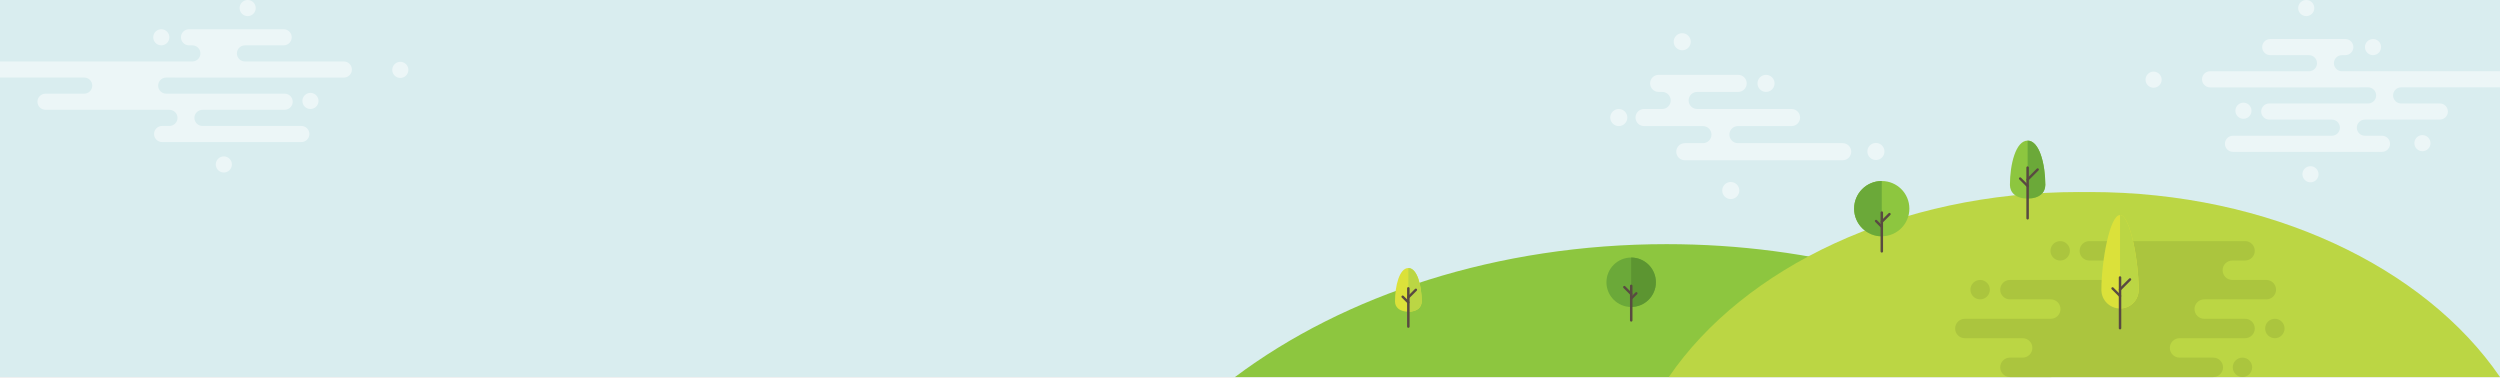
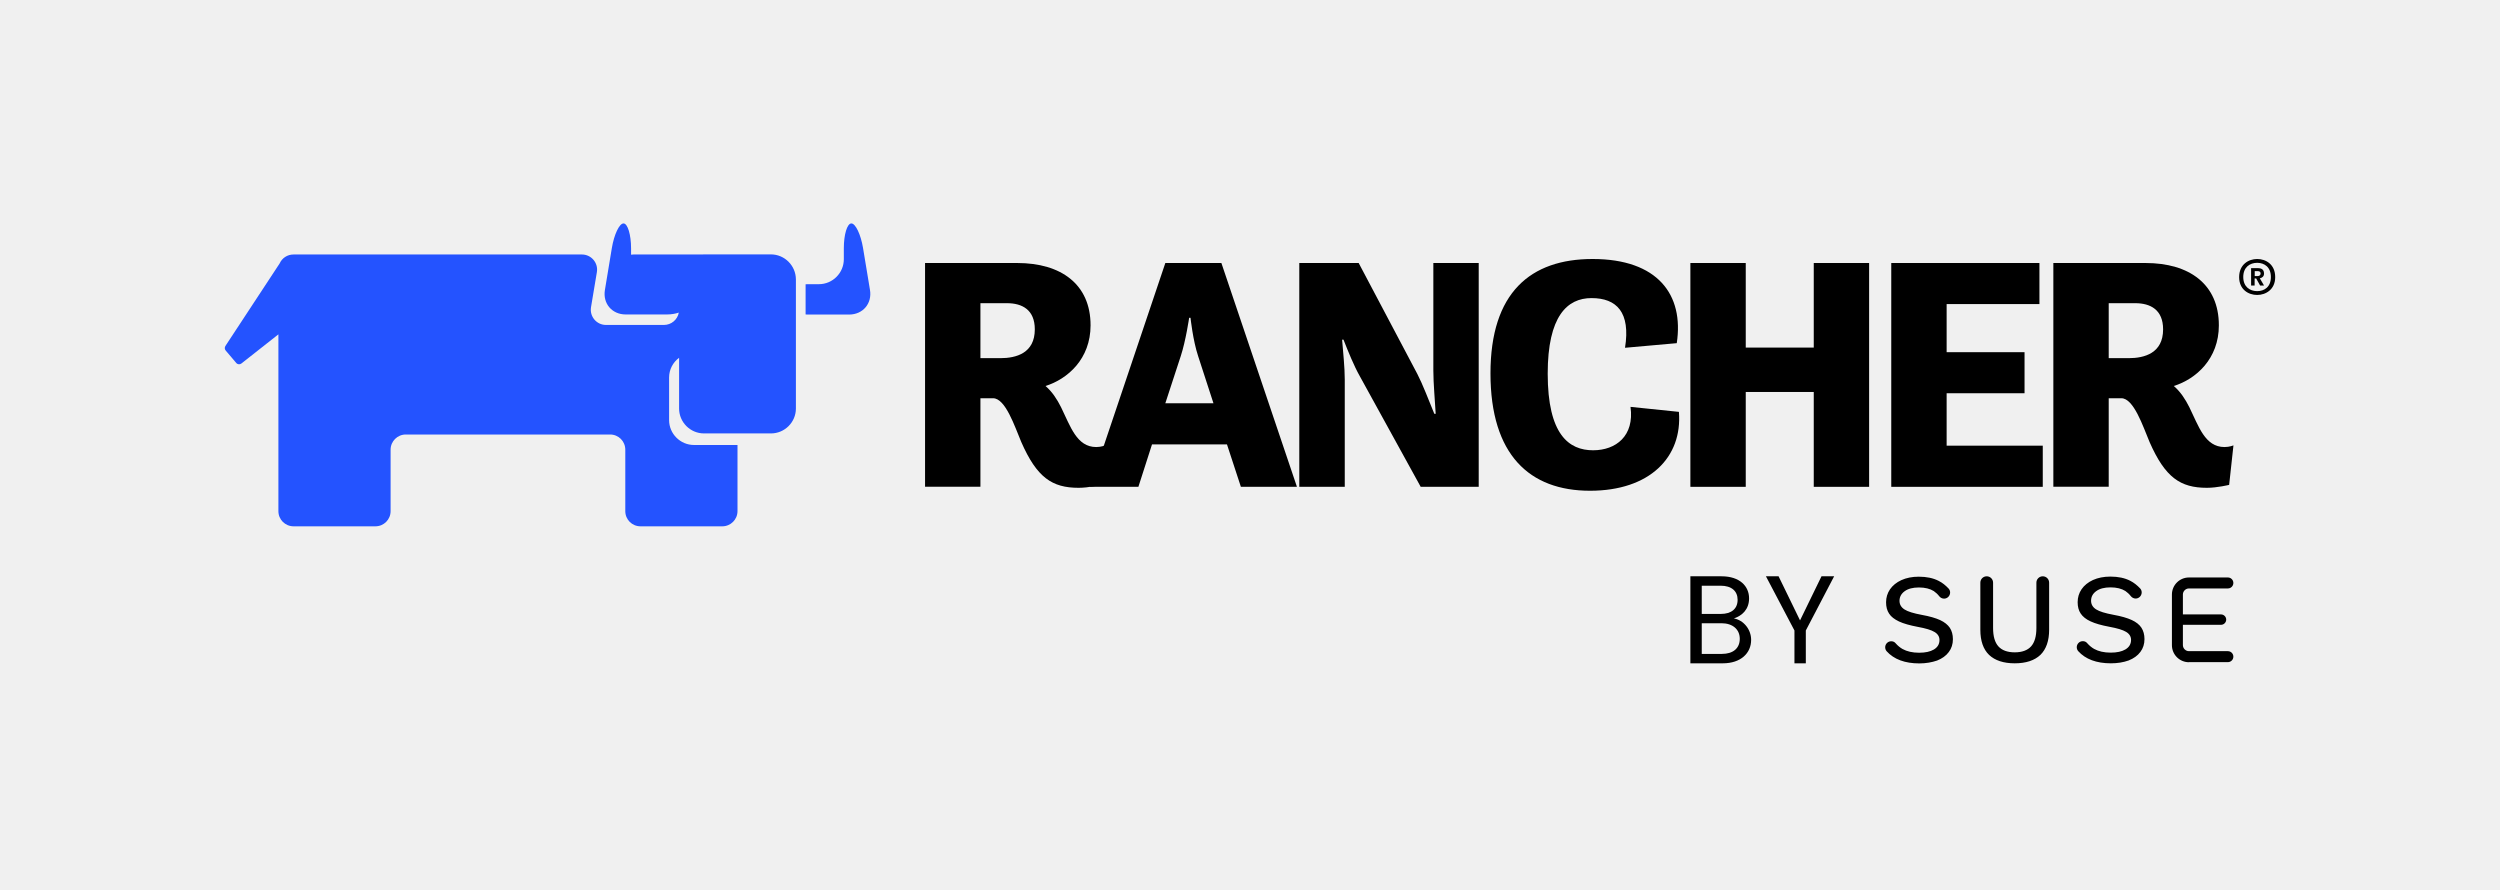
- <svg xmlns="http://www.w3.org/2000/svg" version="1.1" id="Layer_1" x="0px" y="0px" viewBox="0 0 4197.284 633.007" style="enable-background:new 0 0 4197.284 633.007;" xml:space="preserve">
+ <svg xmlns="http://www.w3.org/2000/svg" version="1.1" x="0px" y="0px" viewBox="0 0 255.12 90.74" style="enable-background:new 0 0 255.12 90.74;" xml:space="preserve">
  <style type="text/css">
- 	.st0{fill:#D9EDEF;}
- 	.st1{fill:#8DC63F;}
- 	.st2{fill:#6BA939;}
- 	.st3{fill:#5C9531;}
- 	.st4{fill:#594A41;}
- 	.st5{fill:#DBE13A;}
- 	.st6{fill:#BBD644;}
- 	.st7{fill:#ABC53E;}
- 	.st8{opacity:0.5;}
- 	.st9{fill:#FFFFFF;}
+ 	.st0{display:none;}
+ 	.st1{display:inline;}
+ 	.st2{fill:#2453FF;}
</style>
-   <rect class="st0" width="4197.284" height="633.007" />
-   <g>
-     <path id="path598" class="st1" d="M3443.884,580.007   c-175.2-106.2-400.3-170.1-645.9-170.1c-284.2,0-541,85.5-724.6,223.1   h1370.5V580.007z" />
+   <g id="padding" class="st0">
+     <path class="st1" d="M118.37-0.13h9.41c4.47,0,7.48,2.17,7.48,6.36c0,3.42-2.33,5.48-4.6,6.19c0.68,0.58,1.18,1.35,1.59,2.17   c0.95,1.93,1.59,4.06,3.59,4.06c0.51,0,0.91-0.17,0.91-0.17l-0.44,4.03c0,0-1.22,0.3-2.27,0.3c-2.71,0-4.26-1.05-5.85-4.67   c-0.68-1.62-1.62-4.47-2.88-4.47h-1.29v9.03h-5.65V-0.13 M124.02,3.96v5.62h2.03c1.62,0,3.52-0.51,3.52-2.94   c0-2-1.29-2.67-2.84-2.67H124.02z" />
+     <g class="st1">
+       <path d="M0,54.39v-9.41c0-4.47,2.17-7.48,6.36-7.48c3.42,0,5.48,2.33,6.19,4.6c0.58-0.68,1.35-1.18,2.17-1.59    c1.93-0.95,4.06-1.59,4.06-3.59c0-0.51-0.17-0.91-0.17-0.91l4.03,0.44c0,0,0.3,1.22,0.3,2.27c0,2.71-1.05,4.26-4.67,5.85    c-1.62,0.68-4.47,1.62-4.47,2.88v1.29h9.03v5.65H0 M4.09,48.74h5.62v-2.03c0-1.62-0.51-3.52-2.94-3.52c-2,0-2.67,1.29-2.67,2.84    V48.74z" />
+       <path d="M232.18,54.39v-9.41c0-4.47,2.17-7.48,6.36-7.48c3.42,0,5.48,2.33,6.19,4.6c0.58-0.68,1.35-1.18,2.17-1.59    c1.93-0.95,4.06-1.59,4.06-3.59c0-0.51-0.17-0.91-0.17-0.91l4.03,0.44c0,0,0.3,1.22,0.3,2.27c0,2.71-1.05,4.26-4.67,5.85    c-1.62,0.68-4.47,1.62-4.47,2.88v1.29h9.03v5.65H232.18 M236.27,48.74h5.62v-2.03c0-1.62-0.51-3.52-2.94-3.52    c-2,0-2.67,1.29-2.67,2.84V48.74z" />
+     </g>
+     <path class="st1" d="M118.37,67.7h9.41c4.47,0,7.48,2.17,7.48,6.36c0,3.42-2.33,5.48-4.6,6.19c0.68,0.58,1.18,1.35,1.59,2.17   c0.95,1.93,1.59,4.06,3.59,4.06c0.51,0,0.91-0.17,0.91-0.17l-0.44,4.03c0,0-1.22,0.3-2.27,0.3c-2.71,0-4.26-1.05-5.85-4.67   c-0.68-1.62-1.62-4.47-2.88-4.47h-1.29v9.03h-5.65V67.7 M124.02,71.79v5.62h2.03c1.62,0,3.52-0.51,3.52-2.94   c0-2-1.29-2.67-2.84-2.67H124.02z" />
+   </g>
+   <g id="logo">
    <g>
-       <path id="path600" class="st2" d="M2780.084,473.907c0,22.9-18.6,41.5-41.5,41.5    c-22.9,0-41.5-18.6-41.5-41.5c0-22.9,18.6-41.5,41.5-41.5    C2761.584,432.407,2780.084,451.007,2780.084,473.907z" />
-       <path id="path602" class="st3" d="M2780.084,473.907c0-22.9-18.6-41.5-41.5-41.5v82.9    C2761.584,515.307,2780.084,496.807,2780.084,473.907z" />
-       <path id="path604" class="st4" d="M2738.684,540.007c-1.1,0-2.1-0.9-2.1-2.1v-58    c0-1.1,0.9-2.1,2.1-2.1c1.1,0,2.1,0.9,2.1,2.1v58    C2740.784,539.107,2739.784,540.007,2738.684,540.007z" />
-       <path id="path606" class="st4" d="M2738.684,503.107c-0.5,0-1.1-0.2-1.5-0.6    c-0.8-0.8-0.8-2.1,0-2.9l8.6-8.6c0.8-0.8,2.1-0.8,2.9,0    s0.8,2.1,0,2.9l-8.6,8.6    C2739.684,502.907,2739.184,503.107,2738.684,503.107z" />
-       <path id="path608" class="st4" d="M2738.684,495.607c-0.5,0-1.1-0.2-1.5-0.6l-11.5-11.5    c-0.8-0.8-0.8-2.1,0-2.9c0.8-0.8,2.1-0.8,2.9,0l11.5,11.5    c0.8,0.8,0.8,2.1,0,2.9    C2739.684,495.407,2739.184,495.607,2738.684,495.607z" />
-     </g>
-     <path id="path610" class="st5" d="M2386.884,506.107c0-26-7.4-56.1-22.4-56.1   s-22.4,30.1-22.4,56.1c0,9.5,7.4,17.2,22.4,17.2   C2379.484,523.407,2386.884,515.707,2386.884,506.107z" />
-     <path id="path612" class="st6" d="M2386.884,506.107c0-26-7.4-56.1-22.4-56.1v73.3   c15,0.1,22.4-7.6,22.4-17.2V506.107z" />
-     <path id="path614" class="st4" d="M2364.484,550.407c-1.1,0-2.1-0.9-2.1-2.1v-64.2   c0-1.1,0.9-2.1,2.1-2.1c1.1,0,2.1,0.9,2.1,2.1v64.2   C2366.584,549.507,2365.684,550.407,2364.484,550.407L2364.484,550.407z" />
-     <path id="path616" class="st4" d="M2364.484,509.707c-0.5,0-1.1-0.2-1.5-0.6l-9.5-9.5   c-0.8-0.8-0.8-2.1,0-2.9s2.1-0.8,2.9,0l9.5,9.5   c0.8,0.8,0.8,2.1,0,2.9   C2365.584,509.507,2365.084,509.707,2364.484,509.707z" />
-     <path id="path618" class="st4" d="M2364.484,501.307c-0.5,0-1.1-0.2-1.5-0.6   c-0.8-0.8-0.8-2.1,0-2.9l12.7-12.7   c0.8-0.8,2.1-0.8,2.9,0s0.8,2.1,0,2.9l-12.7,12.7   C2365.584,501.107,2365.084,501.307,2364.484,501.307z" />
-     <path id="path620" class="st6" d="M3489.784,322.407c-301.4,0-562.2,126.5-688,310.6h653.3   h88.9h653.3c-125.9-184.1-386.7-310.6-688.3-310.6   c-3.2,0-6.4,0.1-9.6,0.1c-3.2-0.1-6.4-0.1-9.6-0.1V322.407   z" />
-     <g id="g642" transform="translate(0,150.9074)">
-       <path id="path622" class="st7" d="M3340.784,335.4c0-9-7.3-16.3-16.3-16.3    s-16.3,7.3-16.3,16.3s7.3,16.3,16.3,16.3    S3340.784,344.4,3340.784,335.4z" />
-       <path id="path624" class="st7" d="M3475.184,270.2c0-9-7.3-16.3-16.3-16.3    s-16.3,7.3-16.3,16.3S3449.884,286.5,3458.884,286.5    S3475.184,279.2,3475.184,270.2z" />
-       <path id="path626" class="st7" d="M3298.784,384.3c-9,0-16.3,7.3-16.3,16.3    s7.3,16.3,16.3,16.3h97.1c9,0,16.3,7.3,16.3,16.3    s-7.3,16.3-16.3,16.3h-21.4c-9,0-16.3,7.3-16.3,16.3    s7.3,16.3,16.3,16.3h289.5h52c9,0,16.3-7.3,16.3-16.3    s-7.3-16.3-16.3-16.3h-56.7c-9,0-16.3-7.3-16.3-16.3    s7.3-16.3,16.3-16.3h110c9,0,16.3-7.3,16.3-16.3    s-7.3-16.3-16.3-16.3h-68.6c-9,0-16.3-7.3-16.3-16.3    s7.3-16.3,16.3-16.3h104.3c9,0,16.3-7.3,16.3-16.3    s-7.3-16.3-16.3-16.3h-57.1c-9,0-16.3-7.3-16.3-16.3    s7.3-16.3,16.3-16.3h21.4c9,0,16.3-7.3,16.3-16.3    s-7.3-16.3-16.3-16.3h-119.5h-142c-9,0-16.3,7.3-16.3,16.3    s7.3,16.3,16.3,16.3h56.7c9,0,16.3,7.3,16.3,16.3    s-7.3,16.3-16.3,16.3h-190c-9,0-16.3,7.3-16.3,16.3    s7.3,16.3,16.3,16.3h68.6c9,0,16.3,7.3,16.3,16.3    s-7.3,16.3-16.3,16.3h-144.3H3298.784z" />
-       <path id="path628" class="st7" d="M3802.984,400.6c0,9,7.3,16.3,16.3,16.3    s16.3-7.3,16.3-16.3s-7.3-16.3-16.3-16.3    S3802.984,391.6,3802.984,400.6z" />
-       <path id="path630" class="st7" d="M3748.584,465.8c0,9,7.3,16.3,16.3,16.3    s16.3-7.3,16.3-16.3S3773.884,449.5,3764.884,449.5    S3748.584,456.8,3748.584,465.8z" />
+       <path class="st2" d="M88.78,29.59l-0.71-4.29c-0.23-1.38-0.77-2.5-1.19-2.5c-0.43,0-0.77,1.14-0.77,2.54v1.12    c0,1.39-1.14,2.54-2.54,2.54h-1.12c-0.08,0-0.16,0-0.24,0.01v3.08c0.08,0,0.16,0.01,0.24,0.01h4.22    C88.06,32.09,89.01,30.97,88.78,29.59" />
+       <path class="st2" d="M78.67,25.96h-6.84c-0.06,0-0.11,0-0.17,0.01h-7.02c-0.08,0-0.16,0.01-0.24,0.02v-0.65    c0-1.39-0.35-2.54-0.77-2.54c-0.43,0-0.96,1.13-1.19,2.5l-0.71,4.29c-0.23,1.38,0.72,2.5,2.12,2.5h4.22c0.43,0,0.84-0.07,1.2-0.19    c-0.13,0.72-0.76,1.26-1.52,1.26h-5.91c-0.96,0-1.68-0.86-1.53-1.8l0.6-3.59c0.16-0.94-0.57-1.8-1.53-1.8H29.95    c-0.63,0-1.17,0.37-1.41,0.91L23,35.31c-0.09,0.14-0.08,0.33,0.03,0.46l1.08,1.27c0.13,0.16,0.37,0.18,0.53,0.05l3.77-2.97v18.04    c0,0.86,0.69,1.55,1.55,1.55h8.35c0.86,0,1.55-0.69,1.55-1.55v-6.27c0-0.85,0.69-1.55,1.55-1.55h20.85c0.86,0,1.55,0.69,1.55,1.55    v6.27c0,0.86,0.69,1.55,1.55,1.55h8.35c0.85,0,1.55-0.69,1.55-1.55v-6.75h-4.44c-1.39,0-2.54-1.14-2.54-2.54v-4.34    c0-0.83,0.4-1.56,1.02-2.02v5.18c0,1.39,1.14,2.54,2.54,2.54h6.84c1.39,0,2.54-1.14,2.54-2.54V28.5    C81.21,27.11,80.07,25.96,78.67,25.96" />
    </g>
    <g>
-       <path id="path654" class="st1" d="M3159.284,303.907c25.6,0,46.4,20.7,46.4,46.4    c0,25.6-20.7,46.4-46.4,46.4c-25.6,0-46.4-20.7-46.4-46.4    C3112.884,324.607,3133.684,303.807,3159.284,303.907z" />
-       <path id="path656" class="st2" d="M3159.284,396.807v-92.9    c-25.6,0-46.4,20.7-46.4,46.4    C3112.884,375.907,3133.684,396.707,3159.284,396.807z" />
-       <path id="path658" class="st4" d="M3157.284,422.007v-65.1c0-1.2,1-2.1,2.1-2.1    c1.2,0,2.1,1,2.1,2.1v65.1c0,1.2-1,2.1-2.1,2.1    C3158.184,424.107,3157.284,423.207,3157.284,422.007z" />
-       <path id="path660" class="st4" d="M3157.984,382.207l-9.7-9.7    c-0.8-0.8-0.8-2.1,0-2.9s2.1-0.8,2.9,0l9.7,9.7    c0.8,0.8,0.8,2.1,0,2.9c-0.4,0.4-1,0.6-1.5,0.6    S3158.284,382.607,3157.984,382.207z" />
-       <path id="path662" class="st4" d="M3157.984,373.707c-0.8-0.8-0.8-2.1,0-2.9    l12.8-12.8c0.8-0.8,2.1-0.8,2.9,0    c0.8,0.8,0.8,2.1,0,2.9l-12.8,12.8c-0.4,0.4-1,0.6-1.5,0.6    S3158.284,374.107,3157.984,373.707z" />
+       <g id="Layer_1_00000116952799159011174390000017168342625225811855_">
+         <g>
+           <path d="M223.38,67.58c-0.96,0-1.74-0.78-1.74-1.74v-5.17c0-0.96,0.78-1.74,1.74-1.74h3.97c0.31,0,0.56,0.25,0.56,0.56      c0,0.31-0.25,0.56-0.56,0.56h-3.97c-0.34,0-0.62,0.28-0.62,0.62v2.03h3.89c0.29,0,0.53,0.24,0.53,0.53      c0,0.29-0.24,0.53-0.53,0.53h-3.89v2.07c0,0.34,0.28,0.62,0.62,0.62h3.97c0.31,0,0.56,0.25,0.56,0.56      c0,0.31-0.25,0.56-0.56,0.56H223.38z M205.6,67.69c-1.14,0-2.02-0.29-2.62-0.86c-0.59-0.57-0.89-1.43-0.89-2.56v-4.81      c0-0.36,0.29-0.65,0.65-0.65c0.36,0,0.65,0.29,0.65,0.65v4.63c0,0.84,0.18,1.47,0.54,1.87c0.36,0.4,0.92,0.61,1.67,0.61      c0.75,0,1.31-0.21,1.67-0.61c0.36-0.4,0.54-1.03,0.54-1.87v-4.63c0-0.36,0.29-0.65,0.65-0.65s0.65,0.29,0.65,0.65v4.81      c0,1.12-0.3,1.98-0.89,2.56C207.62,67.4,206.74,67.69,205.6,67.69 M215.41,67.69c-1.47,0-2.59-0.42-3.33-1.24      c-0.21-0.24-0.2-0.61,0.03-0.84l0,0l0,0c0.12-0.12,0.27-0.18,0.44-0.18c0.18,0,0.34,0.07,0.45,0.21      c0.21,0.24,0.44,0.43,0.7,0.58c0.45,0.25,1.02,0.38,1.69,0.38c0.64,0,1.14-0.11,1.51-0.33c0.38-0.23,0.57-0.55,0.57-0.97      c0-0.34-0.17-0.62-0.51-0.82c-0.33-0.2-0.89-0.37-1.71-0.52c-0.8-0.15-1.44-0.33-1.91-0.55c-0.46-0.21-0.8-0.48-1.01-0.8      c-0.21-0.31-0.31-0.7-0.31-1.16c0-0.48,0.13-0.92,0.4-1.32c0.27-0.39,0.66-0.71,1.16-0.94c0.51-0.23,1.11-0.35,1.78-0.35      c0.79,0,1.47,0.14,2.03,0.43c0.37,0.19,0.71,0.46,1.01,0.78c0.23,0.25,0.2,0.64-0.05,0.87c-0.11,0.1-0.26,0.16-0.41,0.16      c-0.19,0-0.37-0.09-0.49-0.24c-0.17-0.22-0.36-0.39-0.56-0.53c-0.38-0.24-0.89-0.37-1.52-0.37c-0.62,0-1.11,0.13-1.45,0.38      c-0.35,0.25-0.53,0.58-0.53,0.98c0,0.37,0.17,0.67,0.52,0.89c0.33,0.21,0.91,0.39,1.77,0.55c0.78,0.14,1.4,0.32,1.86,0.53      c0.45,0.21,0.78,0.47,0.99,0.79c0.2,0.31,0.31,0.7,0.31,1.16c0,0.5-0.14,0.94-0.42,1.31c-0.28,0.38-0.69,0.67-1.2,0.87      C216.69,67.59,216.09,67.69,215.41,67.69 M195.86,67.7c-1.47,0-2.59-0.42-3.33-1.24c-0.21-0.24-0.2-0.61,0.03-0.84l0,0      c0.12-0.12,0.27-0.18,0.44-0.18c0.18,0,0.34,0.07,0.45,0.21c0.21,0.24,0.44,0.43,0.7,0.58c0.45,0.25,1.02,0.38,1.69,0.38      c0.64,0,1.14-0.11,1.51-0.33c0.38-0.23,0.57-0.55,0.57-0.97c0-0.34-0.17-0.62-0.51-0.82c-0.33-0.2-0.89-0.37-1.71-0.52      c-0.79-0.15-1.44-0.33-1.91-0.55c-0.46-0.22-0.81-0.48-1.01-0.8c-0.21-0.31-0.31-0.7-0.31-1.16c0-0.48,0.13-0.92,0.4-1.32      c0.27-0.39,0.66-0.71,1.16-0.94c0.51-0.23,1.1-0.35,1.78-0.35c0.79,0,1.47,0.14,2.03,0.43c0.38,0.19,0.71,0.46,1.01,0.78      c0.23,0.25,0.2,0.64-0.05,0.87c-0.11,0.1-0.26,0.16-0.41,0.16c-0.19,0-0.37-0.09-0.49-0.24c-0.17-0.22-0.36-0.39-0.56-0.53      c-0.38-0.24-0.89-0.37-1.52-0.37c-0.62,0-1.11,0.13-1.45,0.38c-0.35,0.25-0.53,0.59-0.53,0.98c0,0.37,0.17,0.67,0.52,0.89      c0.33,0.21,0.91,0.39,1.77,0.55c0.78,0.14,1.4,0.32,1.86,0.53c0.45,0.21,0.78,0.48,0.99,0.79c0.2,0.31,0.31,0.7,0.31,1.16      c0,0.5-0.14,0.94-0.42,1.31c-0.28,0.38-0.69,0.67-1.2,0.87C197.14,67.59,196.54,67.7,195.86,67.7" />
+         </g>
+       </g>
+       <g>
+         <path d="M175.81,67.69h-3.31v-8.88h3.18c1.87,0,2.81,1.02,2.81,2.25c0,1.12-0.7,1.77-1.55,2.05c0.97,0.17,1.76,1.1,1.76,2.19     C178.7,66.65,177.65,67.69,175.81,67.69z M175.58,59.77h-1.92v2.88h1.95c1.08,0,1.71-0.53,1.71-1.44     C177.32,60.33,176.72,59.77,175.58,59.77z M175.67,63.6h-2.01v3.13h2.05c1.15,0,1.83-0.57,1.83-1.54     C177.54,64.22,176.81,63.6,175.67,63.6z" />
+         <path d="M180.21,58.81h1.29l2.19,4.5l2.19-4.5h1.29l-2.89,5.53v3.35h-1.16v-3.35L180.21,58.81z" />
+       </g>
    </g>
-     <g>
-       <path id="path694" class="st5" d="M3559.345,517.888c-17.3,0-31.3-14-31.3-31.3    c0-47.2,14-125.6,31.3-125.6c17.3,0,31.3,78.4,31.3,125.6    C3590.645,503.888,3576.645,517.888,3559.345,517.888z" />
-       <path id="path696" class="st6" d="M3559.345,517.888V360.988    c17.3,0,31.3,78.4,31.3,125.6    C3590.645,503.888,3576.645,517.888,3559.345,517.888z" />
-       <path id="path698" class="st4" d="M3557.245,550.988v-85.1c0-1.2,1-2.1,2.1-2.1    c1.2,0,2.1,1,2.1,2.1v85.1c0,1.2-1,2.1-2.1,2.1    C3558.145,553.088,3557.245,552.088,3557.245,550.988z" />
-       <path id="path700" class="st4" d="M3557.945,498.288l-12.6-12.6    c-0.8-0.8-0.8-2.1,0-2.9s2.1-0.8,2.9,0l12.6,12.7    c0.8,0.8,0.8,2.1,0,2.9c-0.4,0.4-1,0.6-1.5,0.6    S3558.245,498.788,3557.945,498.288z" />
-       <path id="path702" class="st4" d="M3557.845,487.388c-0.8-0.8-0.8-2.1,0-2.9    l16.8-16.8c0.8-0.8,2.1-0.8,2.9,0s0.8,2.1,0,2.9    l-16.7,16.8c-0.4,0.4-1,0.6-1.5,0.6S3558.245,487.788,3557.845,487.388z" />
-     </g>
-     <g>
-       <path id="path714" class="st1" d="M3404.19,333.387c-19.9,0-29.7-10.3-29.7-22.9    c0-34.5,9.8-74.4,29.7-74.4c19.9,0,29.7,39.9,29.7,74.4    C3433.89,323.187,3424.09,333.387,3404.19,333.387z" />
-       <path id="path716" class="st2" d="M3404.19,333.287v-97.2    c19.9,0,29.7,39.9,29.7,74.4    C3433.89,323.187,3424.09,333.387,3404.19,333.287z" />
-       <path id="path718" class="st4" d="M3402.09,366.487v-85.1c0-1.2,1-2.1,2.1-2.1    c1.2,0,2.1,1,2.1,2.1v85.1c0,1.2-1,2.1-2.1,2.1    C3403.09,368.587,3402.19,367.687,3402.09,366.487z" />
-       <path id="path720" class="st4" d="M3402.79,313.787l-12.6-12.6    c-0.8-0.8-0.8-2.1,0-2.9s2.1-0.8,2.9,0l12.6,12.7    c0.8,0.8,0.8,2.1,0,2.9c-0.4,0.4-1,0.6-1.5,0.6    S3403.19,314.287,3402.79,313.787z" />
-       <path id="path722" class="st4" d="M3402.79,302.887c-0.8-0.8-0.8-2.1,0-2.9    l16.8-16.8c0.8-0.8,2.1-0.8,2.9,0    c0.8,0.8,0.8,2.1,0,2.9l-16.8,16.8c-0.4,0.4-1,0.6-1.5,0.6    S3403.19,303.287,3402.79,302.887z" />
-     </g>
-   </g>
-   <g class="st8">
-     <path class="st9" d="M2760.214,183h30.457c7.917,0,14.336-6.419,14.336-14.336   c0-7.917-6.418-14.336-14.336-14.336h-5.952c-7.917,0-14.336-6.418-14.336-14.336   v-0c0-7.917,6.418-14.336,14.336-14.336h133.531   c7.917,0,14.336,6.418,14.336,14.336v0c0,7.918-6.418,14.336-14.336,14.336   h-7.074h-61.786c-7.917,0-14.336,6.418-14.336,14.336v0   c0,7.918,6.418,14.336,14.336,14.336h61.786h64.633h7.112h24.937   c7.917,0,14.336,6.418,14.336,14.336c0,7.918-6.418,14.336-14.336,14.336h-20.979   c-0.069,0.001-0.136,0.01-0.206,0.01h-7.074h-61.786   c-7.918,0-14.336,6.418-14.336,14.336c0,7.918,6.418,14.336,14.336,14.336h61.786   h64.632h7.113h42.358c7.917,0,14.336,6.418,14.336,14.336   c0,7.917-6.418,14.336-14.336,14.336h-131.533h-41.686h-91.845   c-7.917,0-14.336-6.419-14.336-14.336c0-7.918,6.418-14.336,14.336-14.336h30.457   c7.917,0,14.336-6.418,14.336-14.336c0-7.918-6.419-14.336-14.336-14.336h-5.952   c-0.069,0-0.136-0.009-0.206-0.01h-0.877h-91.845   c-7.917,0-14.336-6.418-14.336-14.336   C2745.879,189.418,2752.297,183,2760.214,183z" />
-     <ellipse transform="matrix(0.7071068 -0.7071068 0.7071068 0.7071068 656.4876 1979.583)" class="st9" cx="2717.812" cy="197.341" rx="14.336" ry="14.336" />
-     <ellipse transform="matrix(0.2305667 -0.9730566 0.9730566 0.2305667 2145.146 2992.823)" class="st9" cx="2964.995" cy="139.992" rx="14.336" ry="14.336" />
-     <ellipse transform="matrix(0.1605944 -0.9870205 0.9870205 0.1605944 2301.579 2846.472)" class="st9" cx="2824.311" cy="70.072" rx="14.336" ry="14.336" />
-     <ellipse transform="matrix(0.8951613 -0.4457424 0.4457424 0.8951613 216.8302 1430.534)" class="st9" cx="3149.512" cy="254.319" rx="14.336" ry="14.336" />
-     <circle class="st9" cx="2905.81" cy="319.886" r="14.336" />
-   </g>
-   <g class="st8">
-     <path class="st9" d="M4197.284,119.588h-124.14h-36.224h-3.12h-86.683h-16.252   c-6.962-0.555-12.443-6.37-12.443-13.475c0-7.472,6.058-13.53,13.53-13.53   h5.618c7.473,0,13.53-6.058,13.53-13.53l0,0c0-7.473-6.057-13.53-13.53-13.53   h-126.026c-7.473,0-13.53,6.058-13.53,13.53l0,0   c0,7.473,6.058,13.53,13.53,13.53h6.676h58.313   c7.473,0,13.53,6.058,13.53,13.53v0c0,7.473-6.058,13.53-13.53,13.53   h-58.313h-61h-6.713h-39.977c-7.473,0-13.53,6.058-13.53,13.53   c0,7.473,6.058,13.53,13.53,13.53h124.14h39.343h86.683   c0.366,0,0.726-0.026,1.085-0.055h14.079c7.472,0,13.53,6.058,13.53,13.53   c0,7.473-6.058,13.53-13.53,13.53h-5.618h-52.674h-61h-6.713h-39.977   c-7.472,0-13.53,6.058-13.53,13.53c0,7.473,6.058,13.53,13.53,13.53h38.743   c0.453,0.046,0.912,0.07,1.377,0.07h6.676h58.314   c7.472,0,13.53,6.058,13.53,13.53v0c0,7.473-6.058,13.53-13.53,13.53   h-58.314h-61h-6.713h-39.977c-7.473,0-13.53,6.058-13.53,13.53   c0,7.473,6.058,13.53,13.53,13.53h124.14h39.343h86.683   c7.472,0,13.53-6.058,13.53-13.53c0-7.472-6.058-13.53-13.53-13.53h-28.745   c-7.472,0-13.53-6.058-13.53-13.53c0-7.472,6.058-13.53,13.53-13.53h5.618   c0.465,0,0.925-0.024,1.377-0.07h82.643h36.223   c7.473,0,13.53-6.058,13.53-13.53l0,0c0-7.473-6.058-13.53-13.53-13.53h-6.676   h-29.547h-28.745c-7.472,0-13.53-6.058-13.53-13.53   c0-7.473,6.058-13.53,13.53-13.53h5.618h52.674h61h6.713h39.977" />
-     <ellipse transform="matrix(0.2400311 -0.9707652 0.9707652 0.2400311 2857.51 4130.818)" class="st9" cx="4067.057" cy="240.353" rx="13.531" ry="13.531" />
-     <ellipse transform="matrix(0.6751397 -0.7376899 0.7376899 0.6751397 1235.956 2964.704)" class="st9" cx="3984.091" cy="79.053" rx="13.531" ry="13.531" />
-     <ellipse transform="matrix(0.2305667 -0.9730565 0.9730565 0.2305667 2966.067 3778.07)" class="st9" cx="3871.984" cy="13.531" rx="13.531" ry="13.531" />
-     <ellipse transform="matrix(0.153126 -0.9882067 0.9882067 0.153126 2996.007 4081.113)" class="st9" cx="3879.103" cy="292.555" rx="13.531" ry="13.531" />
-     <ellipse transform="matrix(0.1547078 -0.9879603 0.9879603 0.1547078 3000.174 3878.368)" class="st9" cx="3766.565" cy="185.913" rx="13.531" ry="13.531" />
-     <ellipse transform="matrix(0.7071068 -0.7071068 0.7071068 0.7071068 964.4238 2595.861)" class="st9" cx="3615.693" cy="133.768" rx="13.531" ry="13.531" />
-   </g>
-   <g class="st8">
-     <path class="st9" d="M0,103.146h99.549h36.224h3.12h168.893h16.252   c6.963-0.555,12.443-6.37,12.443-13.475c0-7.472-6.057-13.53-13.53-13.53   h-5.618c-7.473,0-13.53-6.058-13.53-13.53l0,0c0-7.473,6.058-13.53,13.53-13.53   h158.91c7.473,0,13.53,6.058,13.53,13.53l0,0c0,7.473-6.058,13.53-13.53,13.53   h-6.676h-58.313c-7.473,0-13.53,6.058-13.53,13.53v0   c0,7.473,6.058,13.53,13.53,13.53h58.313h61h6.713h39.977   c7.473,0,13.53,6.058,13.53,13.53c0,7.473-6.058,13.53-13.53,13.53H453.116   h-39.343H294.206c-0.366,0-0.726-0.026-1.085-0.055h-14.079   c-7.473,0-13.53,6.058-13.53,13.53s6.058,13.53,13.53,13.53h5.618h52.674   h93.884h6.713h39.977c7.473,0,13.53,6.058,13.53,13.53   c0,7.473-6.058,13.53-13.53,13.53h-38.743   c-0.453,0.046-0.912,0.069-1.377,0.069h-6.676h-91.198   c-7.473,0-13.53,6.058-13.53,13.53v0c0,7.473,6.058,13.53,13.53,13.53   h58.314h61h6.713h39.977c7.473,0,13.53,6.058,13.53,13.53   c0,7.473-6.058,13.53-13.53,13.53H381.776h-39.343h-70.241   c-7.473,0-13.53-6.058-13.53-13.53c0-7.472,6.058-13.53,13.53-13.53h12.302   c7.473,0,13.53-6.058,13.53-13.53c0-7.472-6.058-13.53-13.53-13.53H278.877   c-0.465,0-0.924-0.024-1.377-0.069h-164.853H76.423   c-7.473,0-13.53-6.058-13.53-13.53l0,0c0-7.473,6.058-13.53,13.53-13.53h6.676   h29.547h28.745c7.473,0,13.53-6.058,13.53-13.53   c0-7.473-6.058-13.53-13.53-13.53h-5.618H83.099H22.099h-6.713H0" />
-     <ellipse transform="matrix(0.7376898 -0.6751398 0.6751398 0.7376898 28.76589 199.2597)" class="st9" cx="270.812" cy="62.611" rx="13.531" ry="13.531" />
-     <ellipse transform="matrix(0.9730566 -0.2305667 0.2305667 0.9730566 8.083467 96.23493)" class="st9" cx="415.803" cy="13.531" rx="13.531" ry="13.531" />
-     <ellipse transform="matrix(0.9882067 -0.153126 0.153126 0.9882067 -37.84808 60.80101)" class="st9" cx="375.8" cy="276.113" rx="13.531" ry="13.531" />
-     <ellipse transform="matrix(0.9879603 -0.1547078 0.1547078 0.9879603 -19.94312 82.67748)" class="st9" cx="521.222" cy="169.471" rx="13.531" ry="13.531" />
-     <ellipse transform="matrix(0.7071068 -0.7071068 0.7071068 0.7071068 113.8899 509.6063)" class="st9" cx="672.094" cy="117.326" rx="13.531" ry="13.531" />
+     <path d="M94.4,26.84h9.41c4.47,0,7.48,2.17,7.48,6.36c0,3.42-2.33,5.48-4.6,6.19c0.68,0.58,1.18,1.35,1.59,2.17   c0.95,1.93,1.59,4.06,3.59,4.06c0.51,0,0.91-0.17,0.91-0.17l-0.44,4.03c0,0-1.22,0.3-2.27,0.3c-2.71,0-4.26-1.05-5.85-4.67   c-0.68-1.62-1.62-4.47-2.88-4.47h-1.29v9.03H94.4V26.84 M100.05,30.93v5.62h2.03c1.62,0,3.52-0.51,3.52-2.94   c0-2-1.29-2.67-2.84-2.67H100.05z" />
+     <path d="M118.92,26.84h5.72l7.71,22.84h-5.72l-1.42-4.33h-7.65l-1.39,4.33h-4.94L118.92,26.84 M118.92,41.15h4.91l-1.56-4.8   c-0.54-1.62-0.78-3.92-0.78-3.92h-0.14c0,0-0.34,2.33-0.85,3.89L118.92,41.15z" />
+     <path d="M132.59,26.84h6.06l5.99,11.33c0.51,0.98,1.18,2.71,1.73,4.06h0.14c-0.07-1.29-0.24-3.11-0.24-4.43V26.84h4.63v22.84h-5.92   l-6.22-11.3c-0.58-1.02-1.18-2.5-1.66-3.72h-0.14c0.1,1.29,0.27,2.81,0.27,4.06v10.96h-4.64V26.84" />
+     <path d="M152.1,38.1c0-8.25,4.09-11.67,10.42-11.67c6.66,0,9.34,3.65,8.59,8.59l-5.28,0.47c0.58-3.62-0.85-5.07-3.42-5.07   c-2.47,0-4.47,1.83-4.47,7.71c0,6.23,2.17,7.82,4.63,7.82c2.33,0,4.23-1.46,3.82-4.43l4.94,0.51c0.37,4.63-2.98,8.05-9.07,8.05   C156.1,50.08,152.1,46.43,152.1,38.1" />
+     <polyline points="172.5,26.84 178.15,26.84 178.15,35.47 185.09,35.47 185.09,26.84 190.74,26.84 190.74,49.68 185.09,49.68    185.09,40 178.15,40 178.15,49.68 172.5,49.68 172.5,26.84  " />
+     <polyline points="193,26.84 208.12,26.84 208.12,31.03 198.65,31.03 198.65,35.94 206.6,35.94 206.6,40.13 198.65,40.13    198.65,45.48 208.46,45.48 208.46,49.68 193,49.68 193,26.84  " />
+     <path d="M209.54,26.84h9.41c4.47,0,7.48,2.17,7.48,6.36c0,3.42-2.33,5.48-4.6,6.19c0.68,0.58,1.18,1.35,1.59,2.17   c0.95,1.93,1.59,4.06,3.59,4.06c0.51,0,0.91-0.17,0.91-0.17l-0.44,4.03c0,0-1.22,0.3-2.27,0.3c-2.71,0-4.26-1.05-5.85-4.67   c-0.68-1.62-1.62-4.47-2.88-4.47h-1.29v9.03h-5.65V26.84 M215.19,30.93v5.62h2.03c1.62,0,3.52-0.51,3.52-2.94   c0-2-1.29-2.67-2.84-2.67H215.19z" />
+     <path d="M228.5,28.28c0-1.29,0.96-1.85,1.84-1.85c0.89,0,1.84,0.55,1.84,1.85c0,1.26-0.96,1.82-1.84,1.82   C229.45,30.1,228.5,29.55,228.5,28.28 M231.74,28.27c0-1.01-0.66-1.45-1.4-1.45c-0.74,0-1.42,0.44-1.42,1.45   c0,1,0.68,1.44,1.42,1.44C231.08,29.71,231.74,29.28,231.74,28.27z M229.73,27.36h0.65c0.33,0,0.66,0.09,0.66,0.56   c0,0.28-0.18,0.43-0.43,0.48l0.43,0.74h-0.4l-0.4-0.72h-0.16v0.72h-0.36V27.36z M230.41,28.17c0.15,0,0.28-0.09,0.28-0.26   c0-0.19-0.15-0.24-0.28-0.24h-0.32v0.5H230.41z" />
  </g>
</svg>
